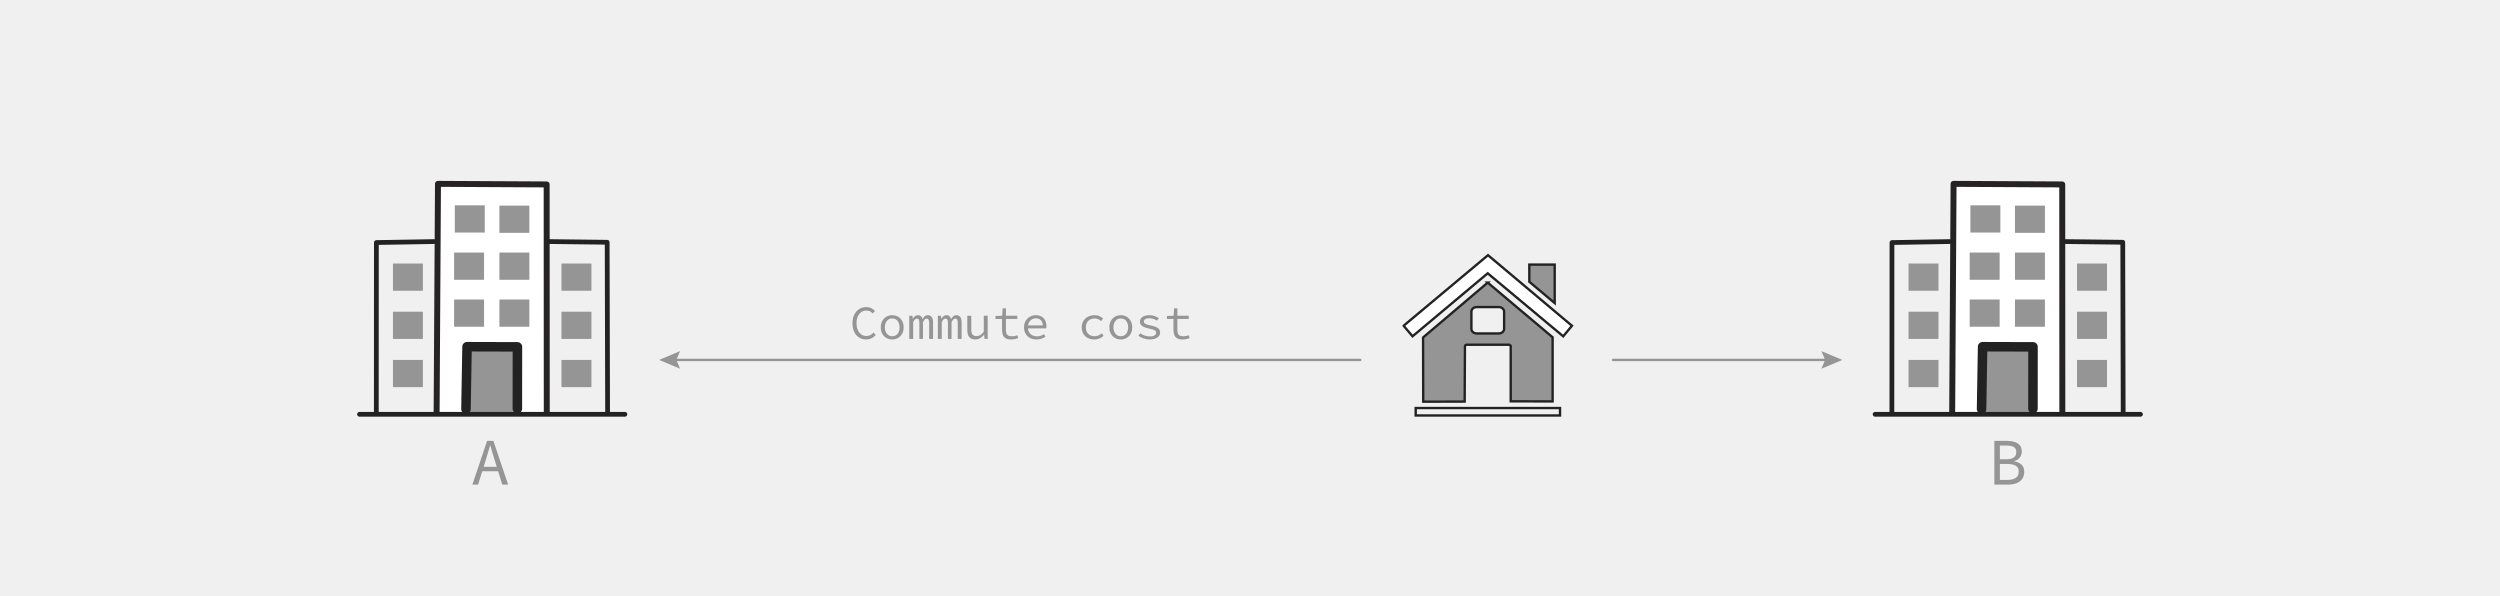
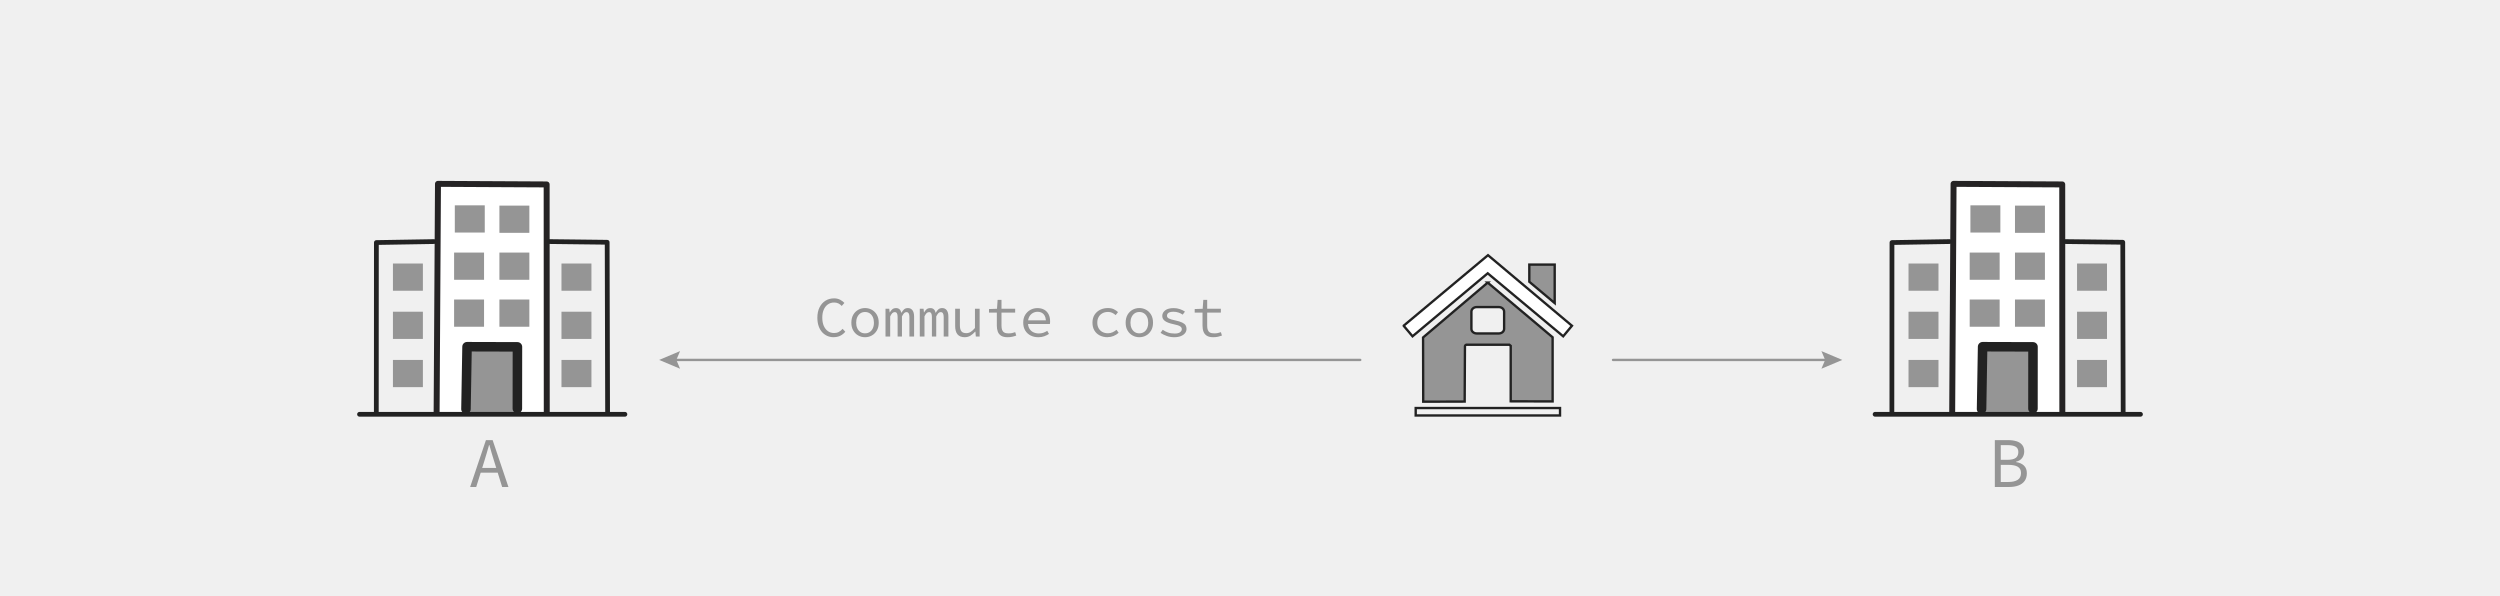
- <svg xmlns="http://www.w3.org/2000/svg" id="uuid-e0d966ce-ea90-47e9-860a-1bccc4014550" width="1050" height="250" viewBox="0 0 1050 250">
+ <svg xmlns="http://www.w3.org/2000/svg" id="uuid-8758a256-9db0-4081-91c5-01da6671b6f7" width="1050" height="250" viewBox="0 0 1050 250">
  <defs>
-     <style>.uuid-07003266-f5e0-48ff-a074-84500c7d4228{stroke-width:4px;}.uuid-07003266-f5e0-48ff-a074-84500c7d4228,.uuid-d2390f54-cf37-4f5b-8d18-d941bfbf5a3c,.uuid-9f54dc15-7b65-4712-9999-87d410868e62,.uuid-f3748c2f-4df2-472b-be53-ebe8a915e917{stroke-linecap:round;}.uuid-07003266-f5e0-48ff-a074-84500c7d4228,.uuid-d2390f54-cf37-4f5b-8d18-d941bfbf5a3c,.uuid-f3748c2f-4df2-472b-be53-ebe8a915e917{stroke-linejoin:round;}.uuid-07003266-f5e0-48ff-a074-84500c7d4228,.uuid-9f54dc15-7b65-4712-9999-87d410868e62,.uuid-5b979aa0-4fd3-40aa-bace-f1ac49e809a0,.uuid-f3748c2f-4df2-472b-be53-ebe8a915e917{fill:none;}.uuid-07003266-f5e0-48ff-a074-84500c7d4228,.uuid-ed7e9726-605a-4292-97d4-915bede4f09f,.uuid-5b979aa0-4fd3-40aa-bace-f1ac49e809a0,.uuid-b885c030-2151-438a-bba4-bf6c83c17d9a,.uuid-f3748c2f-4df2-472b-be53-ebe8a915e917{stroke:#222;}.uuid-d2390f54-cf37-4f5b-8d18-d941bfbf5a3c{stroke:#252324;stroke-width:2.5px;}.uuid-d2390f54-cf37-4f5b-8d18-d941bfbf5a3c,.uuid-ed7e9726-605a-4292-97d4-915bede4f09f{fill:#fff;}.uuid-b1312cd9-1788-4378-a635-320696e27fce,.uuid-b885c030-2151-438a-bba4-bf6c83c17d9a{fill:#959595;}.uuid-9f54dc15-7b65-4712-9999-87d410868e62{stroke:#959595;}.uuid-9f54dc15-7b65-4712-9999-87d410868e62,.uuid-ed7e9726-605a-4292-97d4-915bede4f09f,.uuid-5b979aa0-4fd3-40aa-bace-f1ac49e809a0,.uuid-b885c030-2151-438a-bba4-bf6c83c17d9a{stroke-miterlimit:10;}.uuid-f3748c2f-4df2-472b-be53-ebe8a915e917{stroke-width:2px;}</style>
+     <style>.uuid-01506df1-7c5e-4b53-bbdc-21cf76abac23{stroke-width:4px;}.uuid-01506df1-7c5e-4b53-bbdc-21cf76abac23,.uuid-922043bc-1d1c-46f4-900b-571123ce196c,.uuid-be88cb07-bb6f-4ef0-a9f7-53b83a8979cd,.uuid-406ec9d8-2003-4e50-b3e3-bfa98f799163{stroke-linecap:round;}.uuid-01506df1-7c5e-4b53-bbdc-21cf76abac23,.uuid-922043bc-1d1c-46f4-900b-571123ce196c,.uuid-406ec9d8-2003-4e50-b3e3-bfa98f799163{stroke-linejoin:round;}.uuid-01506df1-7c5e-4b53-bbdc-21cf76abac23,.uuid-be88cb07-bb6f-4ef0-a9f7-53b83a8979cd,.uuid-de25c999-a508-44e1-ad26-2c18c7151abf,.uuid-406ec9d8-2003-4e50-b3e3-bfa98f799163{fill:none;}.uuid-01506df1-7c5e-4b53-bbdc-21cf76abac23,.uuid-3749c13d-1dad-4f7e-9ab8-66ad0e95d3a1,.uuid-de25c999-a508-44e1-ad26-2c18c7151abf,.uuid-dc37e85d-85ae-4485-82f6-434de0f467bd,.uuid-406ec9d8-2003-4e50-b3e3-bfa98f799163{stroke:#222;}.uuid-922043bc-1d1c-46f4-900b-571123ce196c{stroke:#252324;stroke-width:2.5px;}.uuid-922043bc-1d1c-46f4-900b-571123ce196c,.uuid-3749c13d-1dad-4f7e-9ab8-66ad0e95d3a1{fill:#fff;}.uuid-29453dab-5149-40f7-b5b6-65cbfe84a00d,.uuid-dc37e85d-85ae-4485-82f6-434de0f467bd{fill:#959595;}.uuid-be88cb07-bb6f-4ef0-a9f7-53b83a8979cd{stroke:#959595;}.uuid-be88cb07-bb6f-4ef0-a9f7-53b83a8979cd,.uuid-3749c13d-1dad-4f7e-9ab8-66ad0e95d3a1,.uuid-de25c999-a508-44e1-ad26-2c18c7151abf,.uuid-dc37e85d-85ae-4485-82f6-434de0f467bd{stroke-miterlimit:10;}.uuid-406ec9d8-2003-4e50-b3e3-bfa98f799163{stroke-width:2px;}</style>
  </defs>
-   <g id="uuid-b74bacbb-1ebd-420b-b35f-68e391ea286b">
-     <polygon class="uuid-ed7e9726-605a-4292-97d4-915bede4f09f" points="589.58 136.88 589.58 136.76 624.96 107.18 660.22 136.82 656.54 141.25 624.84 114.79 593.26 141.25 589.58 136.88" />
-     <path class="uuid-b885c030-2151-438a-bba4-bf6c83c17d9a" d="M624.84,118.69l-27.15,23.05.06,26.97,17.41-.05.12-23.13c-.03-.38.2-.59.56-.75h18.1l.56.48v23.29l17.6.05v-26.94l-27.27-22.97ZM631.73,138.13c0,1.06-1,1.92-2.23,1.92h-9.28c-1.23,0-2.23-.86-2.23-1.92v-7.24c0-1.06,1-1.92,2.23-1.92h9.28c1.23,0,2.23.86,2.23,1.92v7.24Z" />
-     <polygon class="uuid-b885c030-2151-438a-bba4-bf6c83c17d9a" points="642.31 111.13 652.97 111.13 652.97 127.3 642.31 118.34 642.31 111.13" />
-     <rect class="uuid-5b979aa0-4fd3-40aa-bace-f1ac49e809a0" x="594.59" y="171.37" width="60.62" height="3.13" />
+   <g id="uuid-7c9d1c35-bb16-4853-8062-03f36360210c">
+     <polygon class="uuid-3749c13d-1dad-4f7e-9ab8-66ad0e95d3a1" points="589.58 136.88 589.58 136.76 624.96 107.18 660.22 136.82 656.54 141.25 624.84 114.79 593.26 141.25 589.58 136.88" />
+     <path class="uuid-dc37e85d-85ae-4485-82f6-434de0f467bd" d="M624.84,118.69l-27.15,23.05.06,26.97,17.41-.05.12-23.13c-.03-.38.2-.59.56-.75h18.1l.56.48v23.29l17.6.05v-26.94l-27.27-22.97ZM631.73,138.13c0,1.06-1,1.92-2.23,1.92h-9.28c-1.23,0-2.23-.86-2.23-1.92v-7.24c0-1.06,1-1.92,2.23-1.92h9.28c1.23,0,2.23.86,2.23,1.92v7.24Z" />
+     <polygon class="uuid-dc37e85d-85ae-4485-82f6-434de0f467bd" points="642.31 111.13 652.97 111.13 652.97 127.3 642.31 118.34 642.31 111.13" />
+     <rect class="uuid-de25c999-a508-44e1-ad26-2c18c7151abf" x="594.59" y="171.37" width="60.62" height="3.13" />
  </g>
-   <g id="uuid-82f1b7ff-5b60-460c-bef3-68dec8bb343d">
-     <polyline class="uuid-d2390f54-cf37-4f5b-8d18-d941bfbf5a3c" points="819.92 173.01 820.5 77.22 866.14 77.46 866.18 173.01" />
-     <polyline class="uuid-f3748c2f-4df2-472b-be53-ebe8a915e917" points="818.82 101.46 794.63 101.87 794.59 173.01" />
-     <polyline class="uuid-f3748c2f-4df2-472b-be53-ebe8a915e917" points="867.28 101.46 891.56 101.75 891.73 173.01" />
-     <rect class="uuid-b1312cd9-1788-4378-a635-320696e27fce" x="832.69" y="145.62" width="21.17" height="28.38" />
-     <line class="uuid-f3748c2f-4df2-472b-be53-ebe8a915e917" x1="787.54" y1="174" x2="899" y2="174" />
-     <polyline class="uuid-07003266-f5e0-48ff-a074-84500c7d4228" points="832.26 171.81 832.7 145.62 853.86 145.68 853.84 171.62" />
-     <rect class="uuid-b1312cd9-1788-4378-a635-320696e27fce" x="846.29" y="86.36" width="12.58" height="11.43" />
-     <rect class="uuid-b1312cd9-1788-4378-a635-320696e27fce" x="827.27" y="106.08" width="12.58" height="11.43" />
-     <rect class="uuid-b1312cd9-1788-4378-a635-320696e27fce" x="846.29" y="106.08" width="12.58" height="11.43" />
-     <rect class="uuid-b1312cd9-1788-4378-a635-320696e27fce" x="827.27" y="125.8" width="12.58" height="11.43" />
-     <rect class="uuid-b1312cd9-1788-4378-a635-320696e27fce" x="846.29" y="125.8" width="12.58" height="11.43" />
-     <rect class="uuid-b1312cd9-1788-4378-a635-320696e27fce" x="801.58" y="110.68" width="12.58" height="11.43" />
-     <rect class="uuid-b1312cd9-1788-4378-a635-320696e27fce" x="801.58" y="130.92" width="12.58" height="11.43" />
-     <rect class="uuid-b1312cd9-1788-4378-a635-320696e27fce" x="801.58" y="151.17" width="12.58" height="11.43" />
-     <rect class="uuid-b1312cd9-1788-4378-a635-320696e27fce" x="872.36" y="110.68" width="12.58" height="11.43" />
-     <rect class="uuid-b1312cd9-1788-4378-a635-320696e27fce" x="872.36" y="130.92" width="12.58" height="11.43" />
-     <rect class="uuid-b1312cd9-1788-4378-a635-320696e27fce" x="872.36" y="151.17" width="12.58" height="11.43" />
-     <rect class="uuid-b1312cd9-1788-4378-a635-320696e27fce" x="827.57" y="86.24" width="12.58" height="11.43" />
+   <g id="uuid-e652c789-e935-45dc-83bd-7b6e59337e70">
+     <polyline class="uuid-922043bc-1d1c-46f4-900b-571123ce196c" points="819.92 173.01 820.5 77.22 866.14 77.46 866.18 173.01" />
+     <polyline class="uuid-406ec9d8-2003-4e50-b3e3-bfa98f799163" points="818.82 101.46 794.63 101.87 794.59 173.01" />
+     <polyline class="uuid-406ec9d8-2003-4e50-b3e3-bfa98f799163" points="867.28 101.46 891.56 101.75 891.73 173.01" />
+     <rect class="uuid-29453dab-5149-40f7-b5b6-65cbfe84a00d" x="832.69" y="145.62" width="21.17" height="28.38" />
+     <line class="uuid-406ec9d8-2003-4e50-b3e3-bfa98f799163" x1="787.54" y1="174" x2="899" y2="174" />
+     <polyline class="uuid-01506df1-7c5e-4b53-bbdc-21cf76abac23" points="832.26 171.81 832.7 145.62 853.86 145.68 853.84 171.62" />
+     <rect class="uuid-29453dab-5149-40f7-b5b6-65cbfe84a00d" x="846.29" y="86.36" width="12.58" height="11.43" />
+     <rect class="uuid-29453dab-5149-40f7-b5b6-65cbfe84a00d" x="827.27" y="106.08" width="12.58" height="11.43" />
+     <rect class="uuid-29453dab-5149-40f7-b5b6-65cbfe84a00d" x="846.29" y="106.08" width="12.58" height="11.43" />
+     <rect class="uuid-29453dab-5149-40f7-b5b6-65cbfe84a00d" x="827.27" y="125.8" width="12.58" height="11.43" />
+     <rect class="uuid-29453dab-5149-40f7-b5b6-65cbfe84a00d" x="846.29" y="125.8" width="12.58" height="11.43" />
+     <rect class="uuid-29453dab-5149-40f7-b5b6-65cbfe84a00d" x="801.58" y="110.68" width="12.58" height="11.43" />
+     <rect class="uuid-29453dab-5149-40f7-b5b6-65cbfe84a00d" x="801.58" y="130.92" width="12.58" height="11.43" />
+     <rect class="uuid-29453dab-5149-40f7-b5b6-65cbfe84a00d" x="801.58" y="151.17" width="12.58" height="11.43" />
+     <rect class="uuid-29453dab-5149-40f7-b5b6-65cbfe84a00d" x="872.36" y="110.68" width="12.58" height="11.43" />
+     <rect class="uuid-29453dab-5149-40f7-b5b6-65cbfe84a00d" x="872.36" y="130.92" width="12.58" height="11.43" />
+     <rect class="uuid-29453dab-5149-40f7-b5b6-65cbfe84a00d" x="872.36" y="151.17" width="12.58" height="11.43" />
+     <rect class="uuid-29453dab-5149-40f7-b5b6-65cbfe84a00d" x="827.57" y="86.24" width="12.58" height="11.43" />
  </g>
-   <g id="uuid-29a1ab43-2f4b-4dc4-b43a-988a299af88f">
-     <polyline class="uuid-d2390f54-cf37-4f5b-8d18-d941bfbf5a3c" points="183.38 173.01 183.95 77.22 229.59 77.46 229.64 173.01" />
-     <polyline class="uuid-f3748c2f-4df2-472b-be53-ebe8a915e917" points="182.28 101.46 158.08 101.87 158.05 173.01" />
-     <polyline class="uuid-f3748c2f-4df2-472b-be53-ebe8a915e917" points="230.74 101.46 255.01 101.75 255.19 173.01" />
-     <rect class="uuid-b1312cd9-1788-4378-a635-320696e27fce" x="196.14" y="145.62" width="21.17" height="28.38" />
-     <line class="uuid-f3748c2f-4df2-472b-be53-ebe8a915e917" x1="151" y1="174" x2="262.46" y2="174" />
-     <polyline class="uuid-07003266-f5e0-48ff-a074-84500c7d4228" points="195.71 171.81 196.16 145.62 217.32 145.68 217.29 171.62" />
-     <rect class="uuid-b1312cd9-1788-4378-a635-320696e27fce" x="209.75" y="86.36" width="12.58" height="11.43" />
-     <rect class="uuid-b1312cd9-1788-4378-a635-320696e27fce" x="190.72" y="106.08" width="12.58" height="11.43" />
-     <rect class="uuid-b1312cd9-1788-4378-a635-320696e27fce" x="209.75" y="106.08" width="12.58" height="11.43" />
-     <rect class="uuid-b1312cd9-1788-4378-a635-320696e27fce" x="190.72" y="125.8" width="12.58" height="11.43" />
-     <rect class="uuid-b1312cd9-1788-4378-a635-320696e27fce" x="209.75" y="125.8" width="12.58" height="11.43" />
-     <rect class="uuid-b1312cd9-1788-4378-a635-320696e27fce" x="165.03" y="110.68" width="12.58" height="11.43" />
-     <rect class="uuid-b1312cd9-1788-4378-a635-320696e27fce" x="165.03" y="130.92" width="12.58" height="11.43" />
-     <rect class="uuid-b1312cd9-1788-4378-a635-320696e27fce" x="165.03" y="151.17" width="12.58" height="11.43" />
-     <rect class="uuid-b1312cd9-1788-4378-a635-320696e27fce" x="235.82" y="110.68" width="12.58" height="11.43" />
-     <rect class="uuid-b1312cd9-1788-4378-a635-320696e27fce" x="235.82" y="130.92" width="12.58" height="11.43" />
-     <rect class="uuid-b1312cd9-1788-4378-a635-320696e27fce" x="235.82" y="151.17" width="12.58" height="11.43" />
-     <rect class="uuid-b1312cd9-1788-4378-a635-320696e27fce" x="191.02" y="86.24" width="12.58" height="11.43" />
+   <g id="uuid-c0042eb1-3931-487a-855b-939d9bab195a">
+     <polyline class="uuid-922043bc-1d1c-46f4-900b-571123ce196c" points="183.38 173.01 183.95 77.22 229.59 77.46 229.64 173.01" />
+     <polyline class="uuid-406ec9d8-2003-4e50-b3e3-bfa98f799163" points="182.28 101.46 158.08 101.87 158.05 173.01" />
+     <polyline class="uuid-406ec9d8-2003-4e50-b3e3-bfa98f799163" points="230.74 101.46 255.01 101.75 255.19 173.01" />
+     <rect class="uuid-29453dab-5149-40f7-b5b6-65cbfe84a00d" x="196.14" y="145.62" width="21.17" height="28.38" />
+     <line class="uuid-406ec9d8-2003-4e50-b3e3-bfa98f799163" x1="151" y1="174" x2="262.46" y2="174" />
+     <polyline class="uuid-01506df1-7c5e-4b53-bbdc-21cf76abac23" points="195.71 171.81 196.16 145.62 217.32 145.68 217.29 171.62" />
+     <rect class="uuid-29453dab-5149-40f7-b5b6-65cbfe84a00d" x="209.75" y="86.36" width="12.58" height="11.43" />
+     <rect class="uuid-29453dab-5149-40f7-b5b6-65cbfe84a00d" x="190.72" y="106.08" width="12.58" height="11.43" />
+     <rect class="uuid-29453dab-5149-40f7-b5b6-65cbfe84a00d" x="209.75" y="106.08" width="12.58" height="11.43" />
+     <rect class="uuid-29453dab-5149-40f7-b5b6-65cbfe84a00d" x="190.72" y="125.8" width="12.58" height="11.43" />
+     <rect class="uuid-29453dab-5149-40f7-b5b6-65cbfe84a00d" x="209.75" y="125.8" width="12.58" height="11.43" />
+     <rect class="uuid-29453dab-5149-40f7-b5b6-65cbfe84a00d" x="165.03" y="110.68" width="12.58" height="11.43" />
+     <rect class="uuid-29453dab-5149-40f7-b5b6-65cbfe84a00d" x="165.03" y="130.92" width="12.58" height="11.43" />
+     <rect class="uuid-29453dab-5149-40f7-b5b6-65cbfe84a00d" x="165.03" y="151.17" width="12.58" height="11.43" />
+     <rect class="uuid-29453dab-5149-40f7-b5b6-65cbfe84a00d" x="235.82" y="110.68" width="12.58" height="11.43" />
+     <rect class="uuid-29453dab-5149-40f7-b5b6-65cbfe84a00d" x="235.82" y="130.92" width="12.58" height="11.43" />
+     <rect class="uuid-29453dab-5149-40f7-b5b6-65cbfe84a00d" x="235.82" y="151.17" width="12.58" height="11.43" />
+     <rect class="uuid-29453dab-5149-40f7-b5b6-65cbfe84a00d" x="191.02" y="86.24" width="12.58" height="11.43" />
  </g>
-   <line class="uuid-9f54dc15-7b65-4712-9999-87d410868e62" x1="282.82" y1="151.17" x2="571.3" y2="151.17" />
-   <polygon class="uuid-b1312cd9-1788-4378-a635-320696e27fce" points="285.63 154.87 284.06 151.17 285.63 147.46 276.85 151.17 285.63 154.87" />
-   <line class="uuid-9f54dc15-7b65-4712-9999-87d410868e62" x1="767.8" y1="151.17" x2="677.47" y2="151.17" />
-   <polygon class="uuid-b1312cd9-1788-4378-a635-320696e27fce" points="764.99 147.46 766.56 151.17 764.99 154.87 773.77 151.17 764.99 147.46" />
-   <path class="uuid-b1312cd9-1788-4378-a635-320696e27fce" d="M363.75,142.58c-.81,0-1.57-.15-2.26-.46s-1.3-.75-1.82-1.33-.92-1.29-1.21-2.14c-.29-.85-.43-1.8-.43-2.87,0-1.4.25-2.61.76-3.63.51-1.02,1.2-1.8,2.08-2.35.88-.55,1.89-.82,3.04-.82.79,0,1.49.16,2.1.49.61.33,1.11.7,1.48,1.11l-.94,1.06c-.33-.37-.72-.67-1.16-.88-.44-.21-.93-.32-1.48-.32-.84,0-1.57.22-2.19.65-.62.43-1.1,1.04-1.45,1.83-.35.79-.52,1.73-.52,2.82s.17,2.06.52,2.86.83,1.42,1.45,1.86c.62.44,1.35.66,2.19.66.6,0,1.14-.13,1.62-.38.48-.25.93-.61,1.34-1.08l.94,1.02c-.51.6-1.09,1.07-1.76,1.4s-1.43.5-2.3.5Z" />
-   <path class="uuid-b1312cd9-1788-4378-a635-320696e27fce" d="M374.73,142.58c-.85,0-1.64-.2-2.37-.6-.73-.4-1.31-.98-1.76-1.74-.45-.76-.67-1.67-.67-2.74s.22-2.02.67-2.78c.45-.76,1.03-1.34,1.76-1.74.73-.4,1.52-.6,2.37-.6s1.64.2,2.37.6c.73.4,1.31.98,1.76,1.74s.67,1.69.67,2.78-.22,1.98-.67,2.74c-.45.76-1.03,1.34-1.76,1.74-.73.4-1.52.6-2.37.6ZM374.73,141.22c.63,0,1.17-.16,1.64-.47.47-.31.83-.75,1.08-1.31.25-.56.38-1.21.38-1.94s-.13-1.4-.38-1.97c-.25-.57-.61-1.01-1.08-1.32-.47-.31-1.01-.47-1.64-.47s-1.17.16-1.63.47-.82.75-1.08,1.32c-.26.57-.39,1.22-.39,1.97s.13,1.38.39,1.94c.26.56.62,1,1.08,1.31s1,.47,1.63.47Z" />
-   <path class="uuid-b1312cd9-1788-4378-a635-320696e27fce" d="M381.89,142.34v-9.72h1.32l.14,1.28h.04c.25-.45.55-.82.88-1.1.33-.28.78-.42,1.34-.42.48,0,.87.14,1.18.42.31.28.53.7.66,1.26.28-.52.59-.93.93-1.23.34-.3.79-.45,1.35-.45.68,0,1.21.26,1.59.77.38.51.57,1.26.57,2.23v6.96h-1.64v-6.84c0-1.13-.35-1.7-1.04-1.7-.33,0-.61.12-.83.37-.22.25-.46.62-.73,1.13v7.04h-1.52v-6.84c0-.56-.08-.98-.23-1.27-.15-.29-.41-.43-.77-.43-.33,0-.62.12-.87.37-.25.25-.49.62-.73,1.13v7.04h-1.64Z" />
-   <path class="uuid-b1312cd9-1788-4378-a635-320696e27fce" d="M393.89,142.34v-9.72h1.32l.14,1.28h.04c.25-.45.55-.82.88-1.1.33-.28.78-.42,1.34-.42.48,0,.87.14,1.18.42.31.28.53.7.66,1.26.28-.52.59-.93.93-1.23.34-.3.79-.45,1.35-.45.68,0,1.21.26,1.59.77.38.51.57,1.26.57,2.23v6.96h-1.64v-6.84c0-1.13-.35-1.7-1.04-1.7-.33,0-.61.12-.83.37-.22.25-.46.62-.73,1.13v7.04h-1.52v-6.84c0-.56-.08-.98-.23-1.27-.15-.29-.41-.43-.77-.43-.33,0-.62.12-.87.37-.25.25-.49.62-.73,1.13v7.04h-1.64Z" />
-   <path class="uuid-b1312cd9-1788-4378-a635-320696e27fce" d="M409.65,142.58c-1.16,0-2.01-.33-2.56-1s-.82-1.64-.82-2.92v-6.04h1.66v5.82c0,.92.17,1.6.51,2.05.34.45.92.67,1.73.67.56,0,1.07-.14,1.53-.43.46-.29.96-.74,1.49-1.37v-6.74h1.64v9.72h-1.34l-.14-1.7h-.08c-.49.56-1.03,1.02-1.62,1.39-.59.37-1.25.55-2,.55Z" />
-   <path class="uuid-b1312cd9-1788-4378-a635-320696e27fce" d="M424.61,142.58c-.95,0-1.69-.17-2.24-.51-.55-.34-.94-.81-1.17-1.41-.23-.6-.35-1.3-.35-2.1v-4.6h-2.74v-1.24l2.8-.1.22-3.12h1.36v3.12h4.78v1.34h-4.78v4.62c0,.57.07,1.06.22,1.46.15.4.4.7.76.9.36.2.85.3,1.48.3.47,0,.89-.04,1.26-.12.37-.08.73-.19,1.08-.32l.36,1.2c-.44.16-.9.3-1.39.41s-1.04.17-1.65.17Z" />
-   <path class="uuid-b1312cd9-1788-4378-a635-320696e27fce" d="M435.33,142.58c-.97,0-1.86-.2-2.65-.6-.79-.4-1.42-.98-1.89-1.75-.47-.77-.7-1.69-.7-2.77s.23-1.96.7-2.72c.47-.76,1.08-1.34,1.83-1.75.75-.41,1.56-.61,2.43-.61.93,0,1.73.19,2.39.57s1.17.91,1.52,1.59c.35.68.53,1.48.53,2.4,0,.19,0,.37-.02.54-.01.17-.03.33-.06.46h-8.22v-1.28h7.24l-.42.46c0-1.15-.26-2.01-.79-2.58-.53-.57-1.24-.86-2.13-.86-.6,0-1.16.15-1.67.44s-.92.72-1.23,1.28c-.31.56-.46,1.25-.46,2.06s.17,1.54.5,2.1c.33.56.79.98,1.36,1.27s1.22.43,1.94.43c.59,0,1.12-.08,1.59-.25.47-.17.93-.39,1.37-.67l.6,1.08c-.48.32-1.03.59-1.65.82s-1.32.34-2.11.34Z" />
-   <path class="uuid-b1312cd9-1788-4378-a635-320696e27fce" d="M459.65,142.58c-1.01,0-1.92-.2-2.73-.6-.81-.4-1.44-.98-1.9-1.74-.46-.76-.69-1.67-.69-2.74s.25-2.02.74-2.78,1.15-1.34,1.97-1.74c.82-.4,1.72-.6,2.71-.6.8,0,1.49.14,2.07.42.58.28,1.07.61,1.47,1l-.82,1.06c-.4-.35-.81-.62-1.24-.82s-.9-.3-1.42-.3c-.75,0-1.41.16-1.98.47-.57.31-1.02.75-1.33,1.32-.31.57-.47,1.22-.47,1.97s.15,1.38.46,1.94c.31.56.74,1,1.31,1.31s1.22.47,1.97.47c.6,0,1.15-.12,1.65-.36.5-.24.95-.53,1.35-.86l.74,1.06c-.53.48-1.13.85-1.79,1.12-.66.27-1.35.4-2.07.4Z" />
-   <path class="uuid-b1312cd9-1788-4378-a635-320696e27fce" d="M470.73,142.58c-.85,0-1.64-.2-2.37-.6-.73-.4-1.31-.98-1.76-1.74-.45-.76-.67-1.67-.67-2.74s.22-2.02.67-2.78c.45-.76,1.03-1.34,1.76-1.74.73-.4,1.52-.6,2.37-.6s1.64.2,2.37.6c.73.4,1.31.98,1.76,1.74s.67,1.69.67,2.78-.22,1.98-.67,2.74c-.45.76-1.03,1.34-1.76,1.74-.73.4-1.52.6-2.37.6ZM470.73,141.22c.63,0,1.17-.16,1.64-.47.47-.31.83-.75,1.08-1.31.25-.56.38-1.21.38-1.94s-.13-1.4-.38-1.97c-.25-.57-.61-1.01-1.08-1.32-.47-.31-1.01-.47-1.64-.47s-1.17.16-1.63.47-.82.75-1.08,1.32c-.26.57-.39,1.22-.39,1.97s.13,1.38.39,1.94c.26.56.62,1,1.08,1.31s1,.47,1.63.47Z" />
-   <path class="uuid-b1312cd9-1788-4378-a635-320696e27fce" d="M482.93,142.58c-.95,0-1.83-.15-2.66-.46-.83-.31-1.53-.66-2.12-1.06l.76-1.08c.56.4,1.18.72,1.86.96.68.24,1.47.36,2.36.36.83,0,1.44-.15,1.85-.46s.61-.66.61-1.06c0-.19-.04-.36-.11-.52s-.21-.31-.42-.46c-.21-.15-.51-.29-.91-.42-.4-.13-.93-.27-1.6-.4-1.27-.27-2.22-.63-2.85-1.08-.63-.45-.95-1.04-.95-1.76,0-.79.34-1.44,1.02-1.97.68-.53,1.69-.79,3.02-.79.75,0,1.47.12,2.16.37.69.25,1.28.54,1.76.87l-.8,1.06c-.44-.32-.94-.57-1.5-.75-.56-.18-1.15-.27-1.76-.27-.56,0-1,.06-1.33.19-.33.13-.56.3-.7.51-.14.21-.21.45-.21.7,0,.41.22.74.67.97.45.23,1.16.45,2.15.65,1.08.23,1.91.48,2.49.76.58.28.98.6,1.2.96.22.36.33.79.33,1.28,0,.53-.17,1.02-.5,1.45-.33.43-.82.78-1.46,1.05s-1.43.4-2.36.4Z" />
-   <path class="uuid-b1312cd9-1788-4378-a635-320696e27fce" d="M496.61,142.58c-.95,0-1.69-.17-2.24-.51-.55-.34-.94-.81-1.17-1.41-.23-.6-.35-1.3-.35-2.1v-4.6h-2.74v-1.24l2.8-.1.22-3.12h1.36v3.12h4.78v1.34h-4.78v4.62c0,.57.07,1.06.22,1.46.15.4.4.7.76.9.36.2.85.3,1.48.3.47,0,.89-.04,1.26-.12.37-.08.73-.19,1.08-.32l.36,1.2c-.44.16-.9.3-1.39.41s-1.04.17-1.65.17Z" />
-   <path class="uuid-b1312cd9-1788-4378-a635-320696e27fce" d="M198.4,203.53l6.19-18.37h2.63l6.19,18.37h-2.46l-3.19-10.28c-.32-1.03-.63-2.05-.94-3.07s-.6-2.06-.88-3.12h-.11c-.3,1.06-.6,2.1-.9,3.12-.3,1.02-.61,2.04-.92,3.07l-3.22,10.28h-2.38ZM201.65,197.93v-1.88h8.43v1.88h-8.43Z" />
-   <path class="uuid-b1312cd9-1788-4378-a635-320696e27fce" d="M837.63,203.53v-18.37h5.21c1.25,0,2.35.15,3.29.45s1.68.77,2.21,1.43c.53.65.8,1.52.8,2.6,0,.91-.26,1.74-.78,2.48-.52.74-1.33,1.25-2.44,1.53v.11c1.34.21,2.39.67,3.14,1.4.75.73,1.12,1.73,1.12,3,0,1.19-.29,2.19-.87,3-.58.8-1.39,1.4-2.42,1.79-1.04.39-2.25.59-3.63.59h-5.63ZM839.95,192.89h2.49c1.57,0,2.69-.25,3.38-.76.68-.5,1.02-1.27,1.02-2.3s-.36-1.69-1.08-2.1c-.72-.41-1.79-.62-3.21-.62h-2.6v5.77ZM839.95,201.57h2.97c1.57,0,2.79-.28,3.65-.83.87-.55,1.3-1.45,1.3-2.7,0-1.14-.42-1.96-1.27-2.45-.85-.49-2.08-.74-3.68-.74h-2.97v6.72Z" />
+   <line class="uuid-be88cb07-bb6f-4ef0-a9f7-53b83a8979cd" x1="282.82" y1="151.17" x2="571.3" y2="151.17" />
+   <polygon class="uuid-29453dab-5149-40f7-b5b6-65cbfe84a00d" points="285.63 154.87 284.06 151.17 285.63 147.46 276.85 151.17 285.63 154.87" />
+   <line class="uuid-be88cb07-bb6f-4ef0-a9f7-53b83a8979cd" x1="767.8" y1="151.17" x2="677.47" y2="151.17" />
+   <polygon class="uuid-29453dab-5149-40f7-b5b6-65cbfe84a00d" points="764.99 147.46 766.56 151.17 764.99 154.87 773.77 151.17 764.99 147.46" />
+   <path class="uuid-29453dab-5149-40f7-b5b6-65cbfe84a00d" d="M350.15,141.63c-.98,0-1.88-.18-2.71-.55-.83-.37-1.56-.9-2.18-1.6-.62-.7-1.11-1.55-1.45-2.57-.34-1.02-.52-2.16-.52-3.44,0-1.68.3-3.13.91-4.36.61-1.22,1.44-2.16,2.5-2.82,1.06-.66,2.27-.98,3.65-.98.94,0,1.78.2,2.52.59.74.39,1.33.84,1.78,1.33l-1.13,1.27c-.4-.45-.86-.8-1.39-1.06-.53-.26-1.12-.38-1.78-.38-1.01,0-1.88.26-2.63.78-.74.52-1.32,1.25-1.74,2.2-.42.94-.62,2.07-.62,3.38s.21,2.47.62,3.43c.42.96,1,1.7,1.74,2.23.74.53,1.62.79,2.63.79.72,0,1.37-.15,1.94-.46s1.11-.74,1.61-1.3l1.13,1.22c-.61.72-1.31,1.28-2.11,1.68-.8.4-1.72.6-2.76.6Z" />
+   <path class="uuid-29453dab-5149-40f7-b5b6-65cbfe84a00d" d="M363.32,141.63c-1.02,0-1.97-.24-2.84-.72-.87-.48-1.58-1.18-2.11-2.09-.54-.91-.8-2.01-.8-3.29s.27-2.42.8-3.34c.54-.91,1.24-1.61,2.11-2.09.87-.48,1.82-.72,2.84-.72s1.97.24,2.84.72c.87.48,1.58,1.18,2.11,2.09s.8,2.02.8,3.34-.27,2.38-.8,3.29c-.54.91-1.24,1.61-2.11,2.09-.87.48-1.82.72-2.84.72ZM363.32,140c.75,0,1.41-.19,1.97-.56s.99-.9,1.3-1.57c.3-.67.46-1.45.46-2.33s-.15-1.68-.46-2.36c-.3-.68-.74-1.21-1.3-1.58s-1.22-.56-1.97-.56-1.4.19-1.96.56c-.55.38-.98.9-1.3,1.58-.31.68-.47,1.47-.47,2.36s.16,1.66.47,2.33c.31.67.74,1.2,1.3,1.57.55.38,1.2.56,1.96.56Z" />
+   <path class="uuid-29453dab-5149-40f7-b5b6-65cbfe84a00d" d="M371.91,141.34v-11.66h1.58l.17,1.54h.05c.3-.54.66-.98,1.06-1.32.4-.34.94-.5,1.61-.5.58,0,1.05.17,1.42.5.37.34.63.84.79,1.51.34-.62.71-1.12,1.12-1.48.41-.36.95-.54,1.62-.54.82,0,1.45.31,1.91.92.46.62.68,1.51.68,2.68v8.35h-1.97v-8.21c0-1.36-.42-2.04-1.25-2.04-.4,0-.73.15-1,.44-.26.3-.56.75-.88,1.36v8.45h-1.82v-8.21c0-.67-.09-1.18-.28-1.52-.18-.34-.49-.52-.92-.52-.4,0-.75.15-1.04.44-.3.3-.59.75-.88,1.36v8.45h-1.97Z" />
+   <path class="uuid-29453dab-5149-40f7-b5b6-65cbfe84a00d" d="M386.31,141.34v-11.66h1.58l.17,1.54h.05c.3-.54.66-.98,1.06-1.32.4-.34.94-.5,1.61-.5.58,0,1.05.17,1.42.5.37.34.63.84.79,1.51.34-.62.71-1.12,1.12-1.48.41-.36.95-.54,1.62-.54.82,0,1.45.31,1.91.92.46.62.68,1.51.68,2.68v8.35h-1.97v-8.21c0-1.36-.42-2.04-1.25-2.04-.4,0-.73.15-1,.44-.26.3-.56.75-.88,1.36v8.45h-1.82v-8.21c0-.67-.09-1.18-.28-1.52-.18-.34-.49-.52-.92-.52-.4,0-.75.15-1.04.44-.3.3-.59.75-.88,1.36v8.45h-1.97Z" />
+   <path class="uuid-29453dab-5149-40f7-b5b6-65cbfe84a00d" d="M405.22,141.63c-1.39,0-2.42-.4-3.07-1.2-.66-.8-.98-1.97-.98-3.5v-7.25h1.99v6.98c0,1.1.2,1.92.61,2.46.41.54,1.1.8,2.08.8.67,0,1.28-.17,1.84-.52.55-.34,1.15-.89,1.79-1.64v-8.09h1.97v11.66h-1.61l-.17-2.04h-.1c-.59.67-1.24,1.23-1.94,1.67-.7.44-1.5.66-2.4.66Z" />
+   <path class="uuid-29453dab-5149-40f7-b5b6-65cbfe84a00d" d="M423.18,141.63c-1.14,0-2.03-.2-2.69-.61-.66-.41-1.12-.97-1.4-1.69-.28-.72-.42-1.56-.42-2.52v-5.52h-3.29v-1.49l3.36-.12.26-3.74h1.63v3.74h5.74v1.61h-5.74v5.54c0,.69.09,1.27.26,1.75.18.48.48.84.91,1.08.43.24,1.02.36,1.78.36.56,0,1.06-.05,1.51-.14.45-.1.88-.22,1.3-.38l.43,1.44c-.53.19-1.08.36-1.67.49-.58.14-1.24.2-1.98.2Z" />
+   <path class="uuid-29453dab-5149-40f7-b5b6-65cbfe84a00d" d="M436.04,141.63c-1.17,0-2.23-.24-3.18-.72-.95-.48-1.71-1.18-2.27-2.1-.56-.92-.84-2.03-.84-3.32s.28-2.35.84-3.26c.56-.91,1.29-1.61,2.2-2.1.9-.49,1.88-.73,2.92-.73,1.12,0,2.08.23,2.87.68s1.4,1.09,1.82,1.91c.42.82.64,1.78.64,2.88,0,.22,0,.44-.02.65-.02.21-.04.39-.07.55h-9.86v-1.54h8.69l-.5.55c0-1.38-.32-2.41-.95-3.1-.63-.69-1.48-1.03-2.56-1.03-.72,0-1.39.18-2,.53-.62.35-1.11.86-1.48,1.54s-.55,1.5-.55,2.47.2,1.85.6,2.52c.4.67.94,1.18,1.63,1.52.69.34,1.46.52,2.33.52.7,0,1.34-.1,1.91-.3s1.12-.47,1.64-.8l.72,1.3c-.58.38-1.24.71-1.98.98-.74.27-1.59.41-2.53.41Z" />
+   <path class="uuid-29453dab-5149-40f7-b5b6-65cbfe84a00d" d="M465.22,141.63c-1.22,0-2.31-.24-3.28-.72-.97-.48-1.73-1.18-2.28-2.09-.55-.91-.83-2.01-.83-3.29s.3-2.42.89-3.34c.59-.91,1.38-1.61,2.36-2.09.98-.48,2.07-.72,3.25-.72.96,0,1.79.17,2.48.5.7.34,1.28.74,1.76,1.2l-.98,1.27c-.48-.42-.98-.74-1.49-.98-.51-.24-1.08-.36-1.7-.36-.9,0-1.69.19-2.38.56-.69.38-1.22.9-1.6,1.58-.38.68-.56,1.47-.56,2.36s.18,1.66.55,2.33c.37.67.89,1.2,1.57,1.57.68.38,1.47.56,2.36.56.72,0,1.38-.14,1.98-.43.6-.29,1.14-.63,1.62-1.03l.89,1.27c-.64.58-1.36,1.02-2.15,1.34-.79.32-1.62.48-2.48.48Z" />
+   <path class="uuid-29453dab-5149-40f7-b5b6-65cbfe84a00d" d="M478.52,141.63c-1.02,0-1.97-.24-2.84-.72-.87-.48-1.58-1.18-2.11-2.09-.54-.91-.8-2.01-.8-3.29s.27-2.42.8-3.34c.54-.91,1.24-1.61,2.11-2.09.87-.48,1.82-.72,2.84-.72s1.97.24,2.84.72c.87.48,1.58,1.18,2.11,2.09s.8,2.02.8,3.34-.27,2.38-.8,3.29c-.54.91-1.24,1.61-2.11,2.09-.87.48-1.82.72-2.84.72ZM478.52,140c.75,0,1.41-.19,1.97-.56s.99-.9,1.3-1.57c.3-.67.46-1.45.46-2.33s-.15-1.68-.46-2.36c-.3-.68-.74-1.21-1.3-1.58s-1.22-.56-1.97-.56-1.4.19-1.96.56c-.55.38-.98.9-1.3,1.58-.31.68-.47,1.47-.47,2.36s.16,1.66.47,2.33c.31.67.74,1.2,1.3,1.57.55.38,1.2.56,1.96.56Z" />
+   <path class="uuid-29453dab-5149-40f7-b5b6-65cbfe84a00d" d="M493.16,141.63c-1.14,0-2.2-.18-3.19-.55-.99-.37-1.84-.79-2.54-1.27l.91-1.3c.67.48,1.42.86,2.23,1.15s1.76.43,2.83.43c.99,0,1.73-.18,2.22-.55.49-.37.73-.79.73-1.27,0-.22-.04-.43-.13-.62-.09-.19-.26-.38-.5-.55-.25-.18-.61-.34-1.09-.5s-1.12-.32-1.92-.48c-1.52-.32-2.66-.75-3.42-1.3-.76-.54-1.14-1.25-1.14-2.11,0-.94.41-1.73,1.22-2.36s2.02-.95,3.62-.95c.9,0,1.76.15,2.59.44s1.54.64,2.11,1.04l-.96,1.27c-.53-.38-1.13-.68-1.8-.9-.67-.22-1.38-.32-2.11-.32-.67,0-1.2.08-1.6.23-.39.15-.67.36-.84.61s-.25.54-.25.84c0,.5.27.88.8,1.16.54.28,1.4.54,2.58.78,1.3.27,2.29.58,2.99.91.7.34,1.18.72,1.44,1.15.26.43.4.94.4,1.54,0,.64-.2,1.22-.6,1.74-.4.52-.98.94-1.75,1.26-.77.32-1.71.48-2.83.48Z" />
+   <path class="uuid-29453dab-5149-40f7-b5b6-65cbfe84a00d" d="M509.57,141.63c-1.14,0-2.03-.2-2.69-.61s-1.12-.97-1.4-1.69c-.28-.72-.42-1.56-.42-2.52v-5.52h-3.29v-1.49l3.36-.12.26-3.74h1.63v3.74h5.74v1.61h-5.74v5.54c0,.69.09,1.27.26,1.75.18.48.48.84.91,1.08.43.24,1.02.36,1.78.36.56,0,1.06-.05,1.51-.14.45-.1.88-.22,1.3-.38l.43,1.44c-.53.19-1.08.36-1.67.49s-1.24.2-1.98.2Z" />
+   <path class="uuid-29453dab-5149-40f7-b5b6-65cbfe84a00d" d="M197.46,204.53l6.63-19.68h2.82l6.63,19.68h-2.64l-3.42-11.01c-.34-1.1-.67-2.2-1-3.29s-.65-2.21-.95-3.34h-.12c-.32,1.14-.64,2.25-.96,3.34-.32,1.09-.65,2.19-.99,3.29l-3.45,11.01h-2.55ZM200.94,198.53v-2.01h9.03v2.01h-9.03Z" />
+   <path class="uuid-29453dab-5149-40f7-b5b6-65cbfe84a00d" d="M837.83,204.53v-19.68h5.58c1.34,0,2.51.16,3.53.48,1.01.32,1.8.83,2.37,1.53s.86,1.63.86,2.79c0,.98-.28,1.87-.84,2.66-.56.79-1.43,1.33-2.61,1.63v.12c1.44.22,2.56.72,3.36,1.5.8.78,1.2,1.85,1.2,3.21,0,1.28-.31,2.35-.93,3.21-.62.86-1.48,1.5-2.6,1.92-1.11.42-2.4.63-3.88.63h-6.03ZM840.32,193.13h2.67c1.68,0,2.88-.27,3.62-.81.73-.54,1.09-1.36,1.09-2.46s-.38-1.81-1.15-2.25c-.77-.44-1.92-.66-3.44-.66h-2.79v6.18ZM840.32,202.43h3.18c1.68,0,2.98-.29,3.92-.89.93-.59,1.4-1.55,1.4-2.89,0-1.22-.46-2.09-1.37-2.62-.91-.53-2.23-.79-3.95-.79h-3.18v7.2Z" />
</svg>
